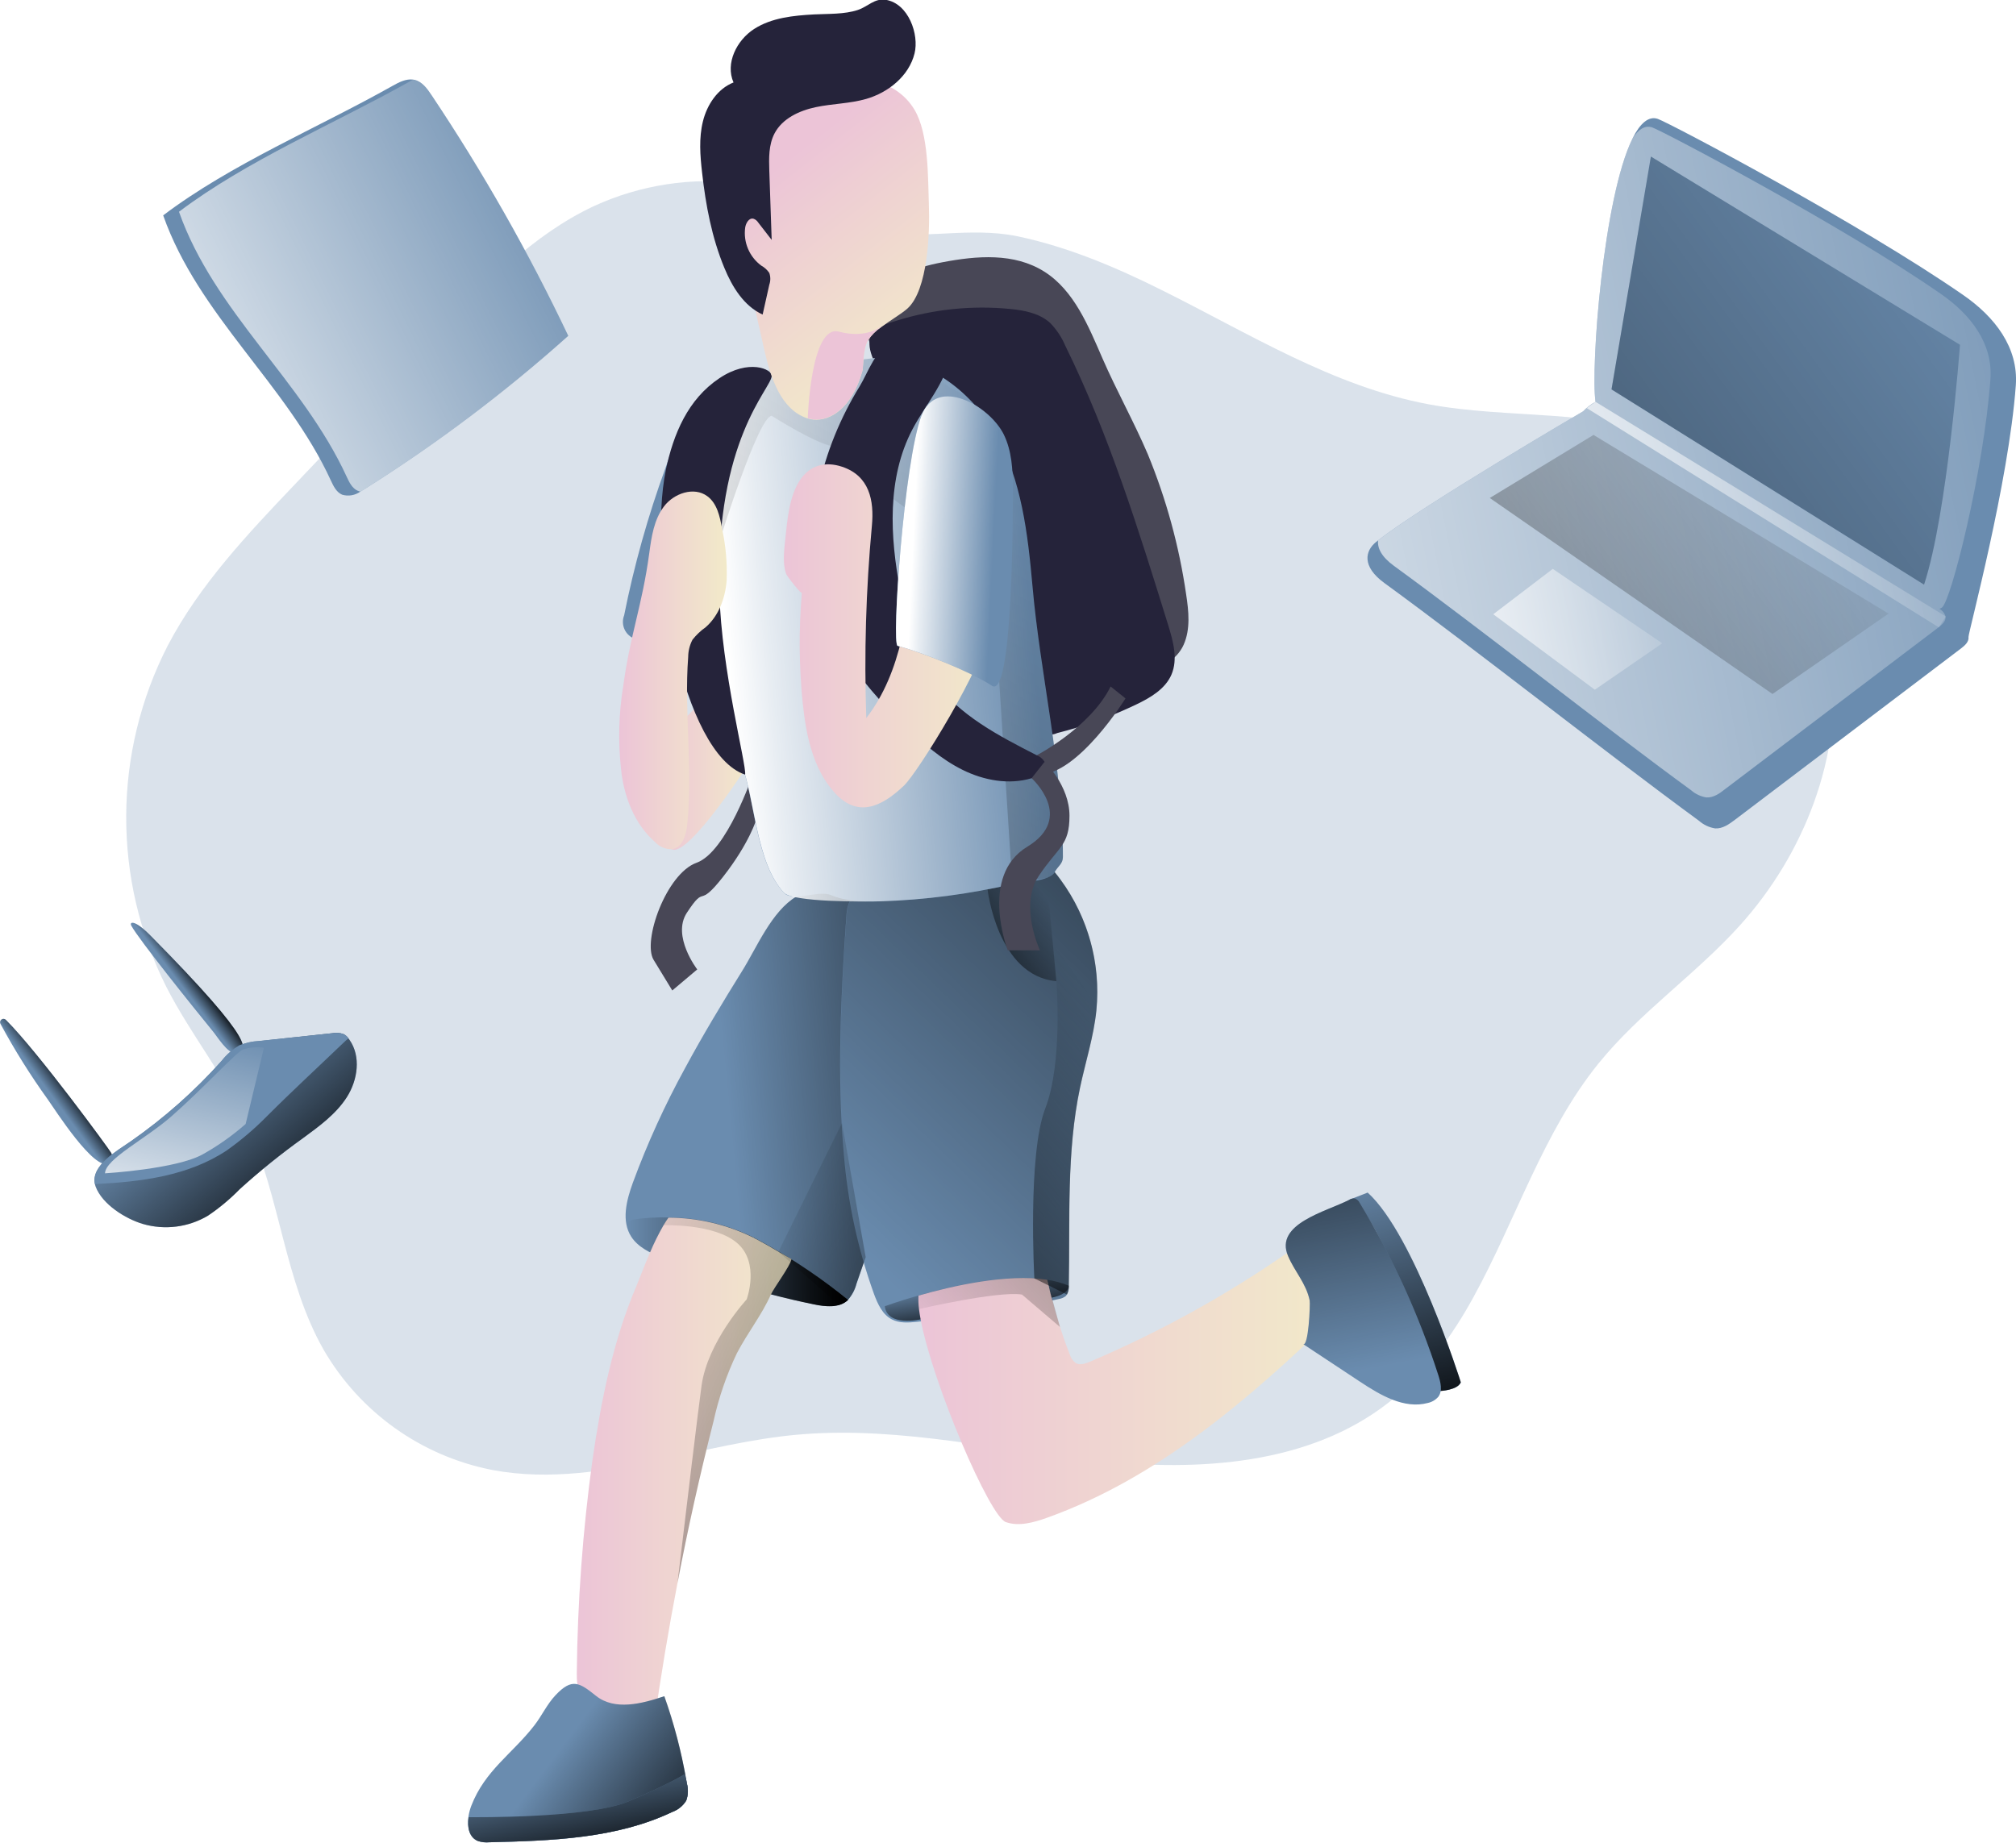
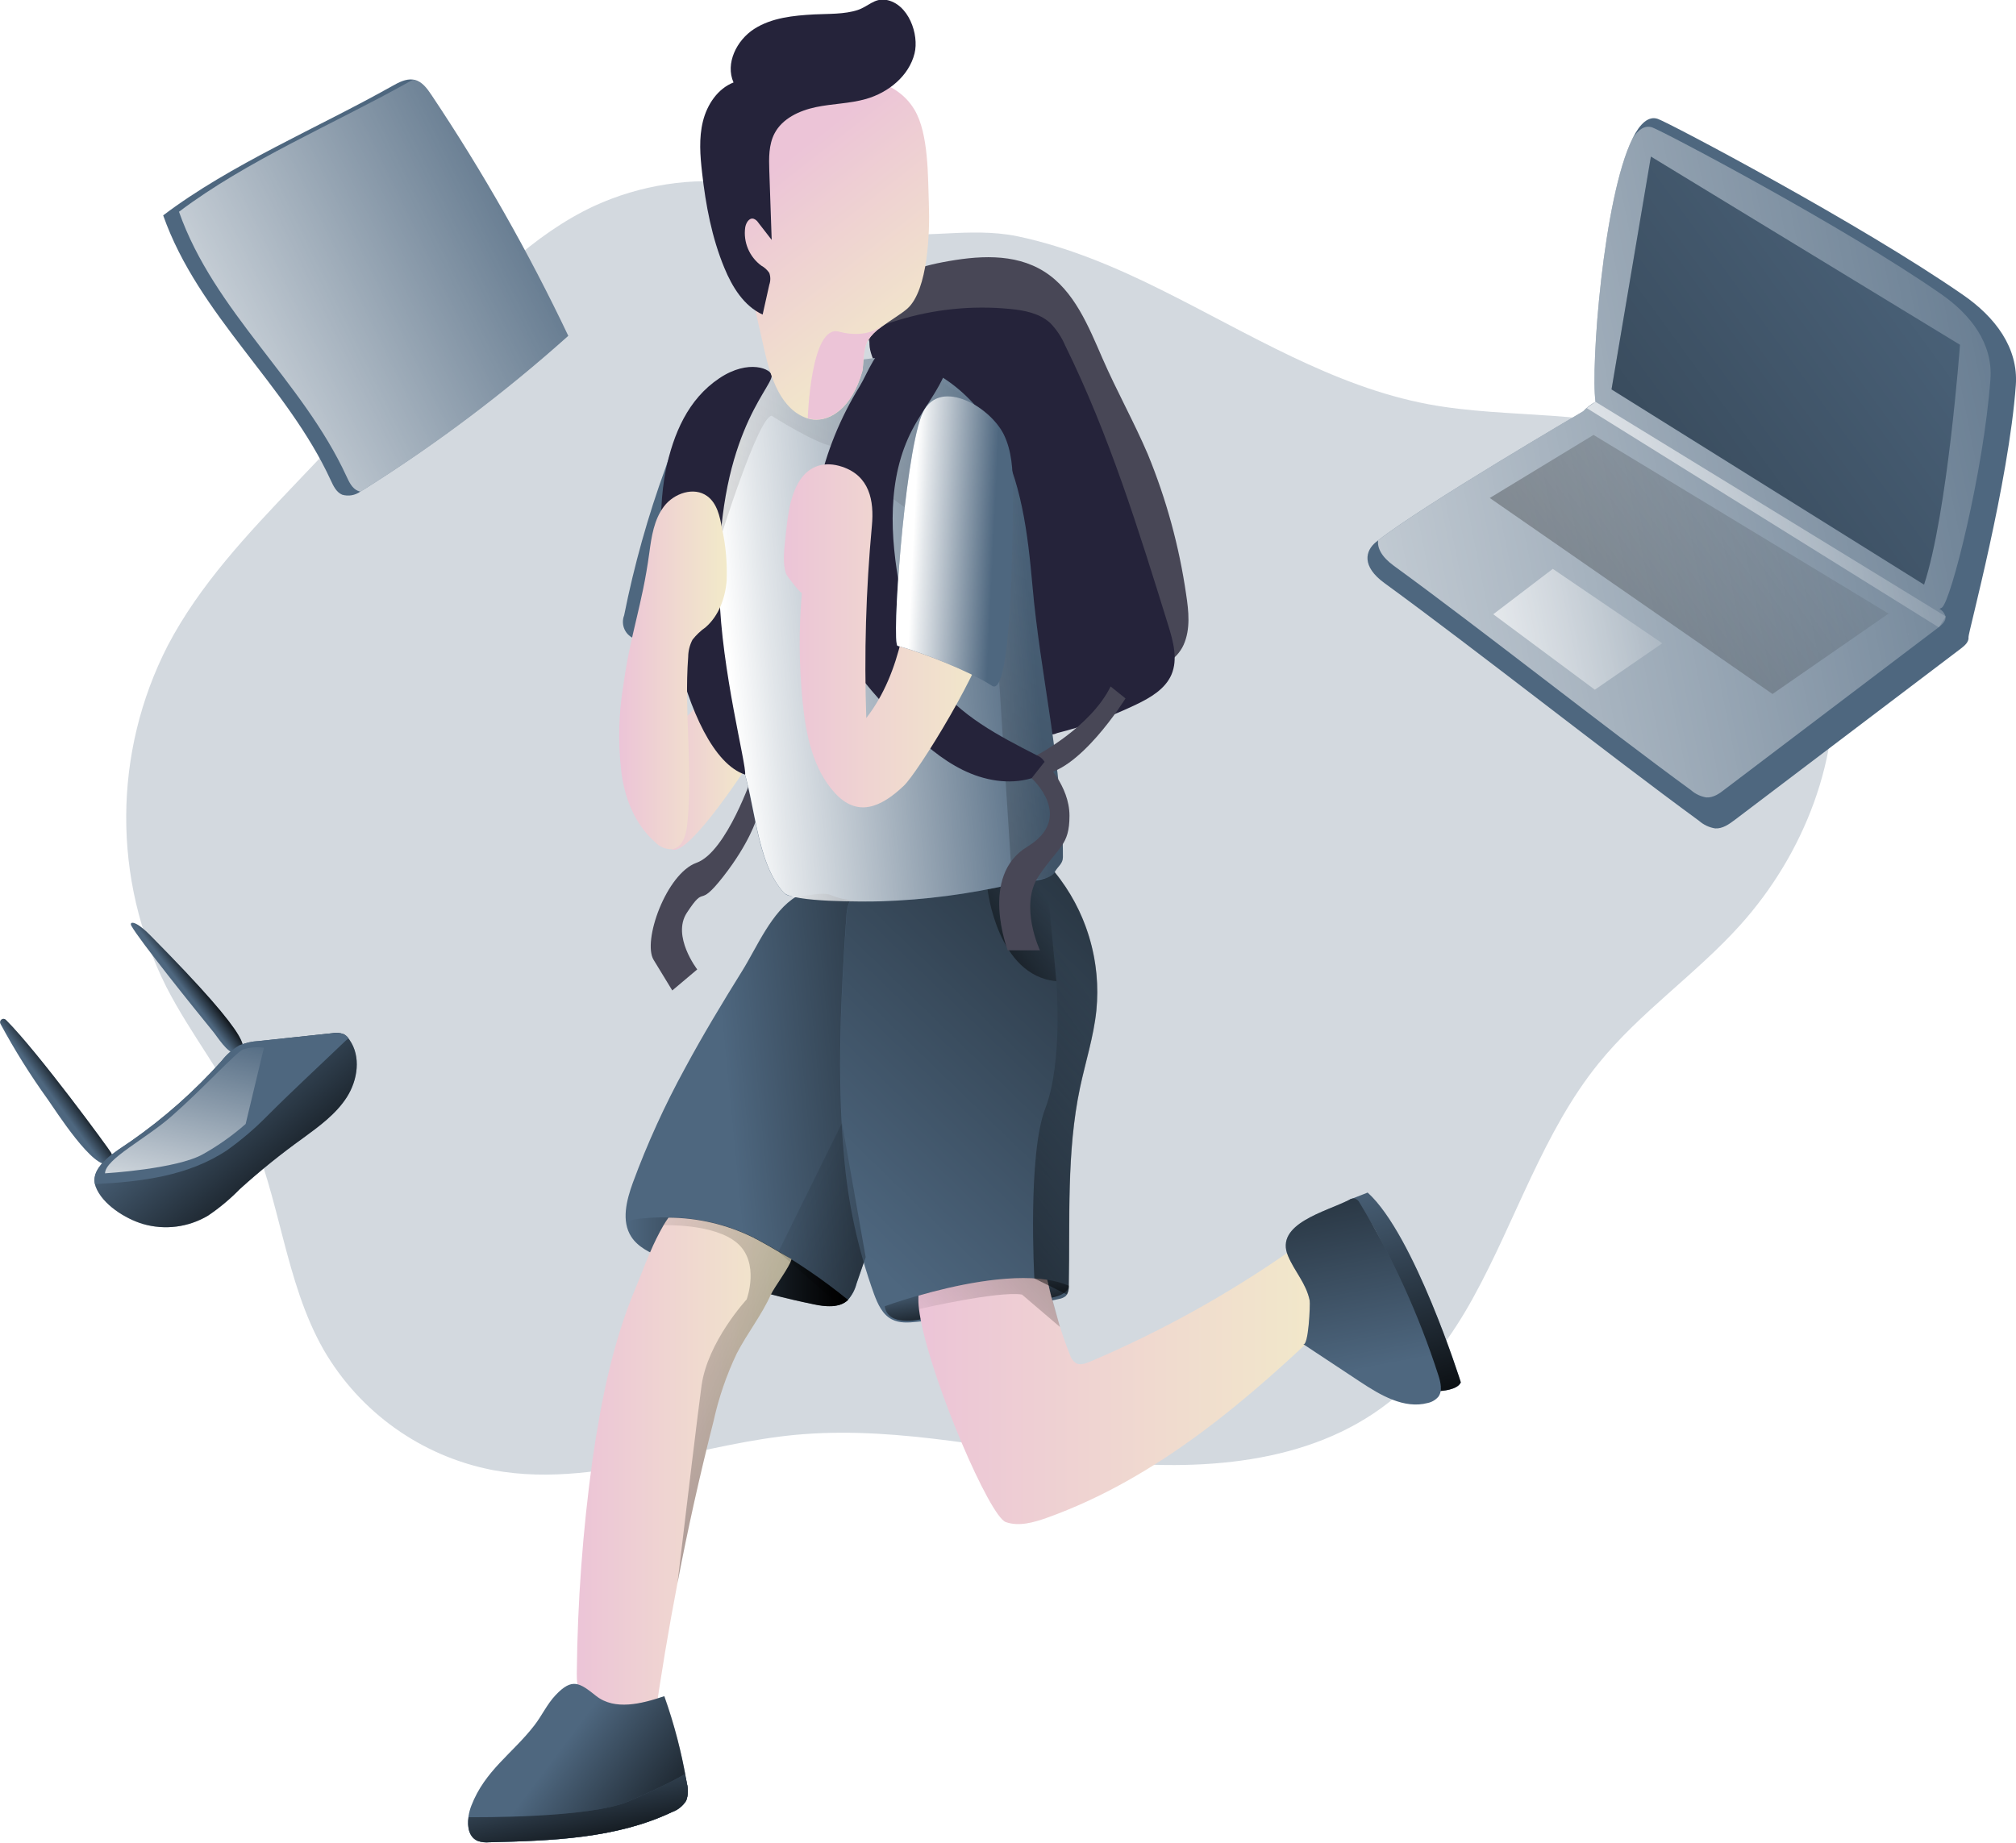
<svg xmlns="http://www.w3.org/2000/svg" xmlns:xlink="http://www.w3.org/1999/xlink" id="Layer_1" data-name="Layer 1" viewBox="0 0 432.18 395.04">
  <defs>
    <linearGradient id="linear-gradient" x1="333.94" y1="307.53" x2="351.54" y2="367.65" gradientUnits="userSpaceOnUse">
      <stop offset="0" stop-opacity="0" />
      <stop offset="0.97" />
    </linearGradient>
    <linearGradient id="linear-gradient-2" x1="181.56" y1="220.61" x2="201.62" y2="220.61" gradientUnits="userSpaceOnUse">
      <stop offset="0" stop-color="#ecc4d7" />
      <stop offset="0.42" stop-color="#efd4d1" />
      <stop offset="1" stop-color="#f2eac9" />
    </linearGradient>
    <linearGradient id="linear-gradient-3" x1="196.89" y1="295.06" x2="277.97" y2="287.18" xlink:href="#linear-gradient" />
    <linearGradient id="linear-gradient-4" x1="174.86" y1="328.17" x2="222.44" y2="328.17" xlink:href="#linear-gradient" />
    <linearGradient id="linear-gradient-5" x1="219.11" y1="320.71" x2="355.38" y2="179.93" xlink:href="#linear-gradient" />
    <linearGradient id="linear-gradient-6" x1="266.97" y1="252.95" x2="243.04" y2="270.03" xlink:href="#linear-gradient" />
    <linearGradient id="linear-gradient-7" x1="249.35" y1="331.28" x2="251.33" y2="343.57" xlink:href="#linear-gradient" />
    <linearGradient id="linear-gradient-8" x1="261.64" y1="189.81" x2="194.44" y2="195.82" gradientUnits="userSpaceOnUse">
      <stop offset="0" stop-color="#fff" stop-opacity="0" />
      <stop offset="0.84" stop-color="#fff" stop-opacity="0.84" />
      <stop offset="0.97" stop-color="#fff" />
    </linearGradient>
    <linearGradient id="linear-gradient-9" x1="262.68" y1="138.95" x2="25.22" y2="574.43" xlink:href="#linear-gradient" />
    <linearGradient id="linear-gradient-10" x1="208.67" y1="193.93" x2="253.31" y2="193.93" xlink:href="#linear-gradient-2" />
    <linearGradient id="linear-gradient-11" x1="173.38" y1="201.4" x2="196.49" y2="201.4" xlink:href="#linear-gradient-2" />
    <linearGradient id="linear-gradient-12" x1="237.46" y1="354.67" x2="327.38" y2="354.67" xlink:href="#linear-gradient-2" />
    <linearGradient id="linear-gradient-13" x1="164.38" y1="372.88" x2="210.3" y2="372.88" xlink:href="#linear-gradient-2" />
    <linearGradient id="linear-gradient-14" x1="334.82" y1="350.94" x2="319.62" y2="269.85" xlink:href="#linear-gradient" />
    <linearGradient id="linear-gradient-15" x1="159.49" y1="434.2" x2="193.56" y2="459.82" xlink:href="#linear-gradient" />
    <linearGradient id="linear-gradient-16" x1="167.55" y1="97.23" x2="56.36" y2="151.76" xlink:href="#linear-gradient-8" />
    <linearGradient id="linear-gradient-17" x1="51.54" y1="292.31" x2="55.76" y2="289.21" xlink:href="#linear-gradient" />
    <linearGradient id="linear-gradient-18" x1="80.05" y1="269.63" x2="83.62" y2="266.91" xlink:href="#linear-gradient" />
    <linearGradient id="linear-gradient-19" x1="80.63" y1="287.66" x2="110.47" y2="322.29" xlink:href="#linear-gradient" />
    <linearGradient id="linear-gradient-20" x1="207.58" y1="92.92" x2="239.11" y2="133.19" xlink:href="#linear-gradient-2" />
    <linearGradient id="linear-gradient-21" x1="253.61" y1="173.91" x2="235.87" y2="173.07" xlink:href="#linear-gradient-8" />
    <linearGradient id="linear-gradient-22" x1="227" y1="143.07" x2="317.85" y2="239.18" xlink:href="#linear-gradient-2" />
    <linearGradient id="linear-gradient-23" x1="281.56" y1="280.24" x2="198.29" y2="339.68" xlink:href="#linear-gradient" />
    <linearGradient id="linear-gradient-24" x1="205.46" y1="311.44" x2="295" y2="348.98" xlink:href="#linear-gradient" />
    <linearGradient id="linear-gradient-25" x1="157.91" y1="344.8" x2="318.25" y2="412.03" xlink:href="#linear-gradient" />
    <linearGradient id="linear-gradient-26" x1="238.7" y1="351.34" x2="348.51" y2="252.38" xlink:href="#linear-gradient" />
    <linearGradient id="linear-gradient-27" x1="511.35" y1="134.39" x2="239.36" y2="189.02" xlink:href="#linear-gradient-8" />
    <linearGradient id="linear-gradient-28" x1="432.29" y1="99.61" x2="299.17" y2="126.35" xlink:href="#linear-gradient-8" />
    <linearGradient id="linear-gradient-29" x1="469.02" y1="103.99" x2="185.77" y2="311.22" xlink:href="#linear-gradient" />
    <linearGradient id="linear-gradient-30" x1="399.27" y1="91.99" x2="165.81" y2="262.8" xlink:href="#linear-gradient" />
    <linearGradient id="linear-gradient-31" x1="365.75" y1="129.24" x2="297.3" y2="142.99" xlink:href="#linear-gradient-8" />
    <linearGradient id="linear-gradient-32" x1="84.38" y1="276.94" x2="73.49" y2="325.36" xlink:href="#linear-gradient-8" />
    <linearGradient id="linear-gradient-33" x1="161.85" y1="432.12" x2="167.67" y2="460.09" xlink:href="#linear-gradient" />
  </defs>
-   <path d="M413.64,256c-9.46,10.5-21.41,18.61-30.31,29.6-11.84,14.62-17.77,33.67-26.79,50.06a94.86,94.86,0,0,1-7.66,11.88,59.81,59.81,0,0,1-10.49,10.73c-17.1,13.43-40.71,14.85-62.33,12.58-21.06-2.2-42.07-7.35-63.14-5.74l-1.7.14c-9.43.89-18.81,3.17-28.16,5.15-12.3,2.6-24.55,4.69-36.79,2.41A53.69,53.69,0,0,1,110,347c-8.38-14.73-9.28-32.59-16.28-48-4.76-10.49-12.2-19.55-17.44-29.81A80.87,80.87,0,0,1,76.6,196c6.84-13.05,17.12-23.91,27.27-34.58l30.67-32.25c10-10.5,20.3-21.24,33.42-27.39a58.72,58.72,0,0,1,31.72-4.9c8.8,1,15.56,6.11,23.15,8.92a30.51,30.51,0,0,0,4.75,1.39c9.23,1.9,19.21-.7,29,.69.77.1,1.53.24,2.29.4,10.71,2.26,21,6.62,30.74,11.48,18.67,9.27,36.78,20.69,57.28,24.52,17.34,3.23,35.82.88,52.19,7.43,19.12,7.63,32.28,27.16,34.39,47.63S427.43,240.69,413.64,256Z" transform="translate(-40.63 -57.59)" fill="#6a8caf" opacity="0.25" style="isolation:isolate" />
-   <path d="M333.82,313.31l-4,1.57s2.43.21,6.23,7.59,13.75,30.44,13.35,33.38c0,0,3.68-.16,4.39-1.85C353.81,354,343.81,322.32,333.82,313.31Z" transform="translate(-40.63 -57.59)" fill="#6a8caf" />
+   <path d="M413.64,256c-9.46,10.5-21.41,18.61-30.31,29.6-11.84,14.62-17.77,33.67-26.79,50.06a94.86,94.86,0,0,1-7.66,11.88,59.81,59.81,0,0,1-10.49,10.73c-17.1,13.43-40.71,14.85-62.33,12.58-21.06-2.2-42.07-7.35-63.14-5.74l-1.7.14c-9.43.89-18.81,3.17-28.16,5.15-12.3,2.6-24.55,4.69-36.79,2.41A53.69,53.69,0,0,1,110,347c-8.38-14.73-9.28-32.59-16.28-48-4.76-10.49-12.2-19.55-17.44-29.81A80.87,80.87,0,0,1,76.6,196c6.84-13.05,17.12-23.91,27.27-34.58l30.67-32.25c10-10.5,20.3-21.24,33.42-27.39a58.72,58.72,0,0,1,31.72-4.9c8.8,1,15.56,6.11,23.15,8.92a30.51,30.51,0,0,0,4.75,1.39c9.23,1.9,19.21-.7,29,.69.77.1,1.53.24,2.29.4,10.71,2.26,21,6.62,30.74,11.48,18.67,9.27,36.78,20.69,57.28,24.52,17.34,3.23,35.82.88,52.19,7.43,19.12,7.63,32.28,27.16,34.39,47.63S427.43,240.69,413.64,256Z" transform="translate(-40.63 -57.59)" fill="#4e677f" opacity="0.25" style="isolation:isolate" />
+   <path d="M333.82,313.31l-4,1.57s2.43.21,6.23,7.59,13.75,30.44,13.35,33.38c0,0,3.68-.16,4.39-1.85C353.81,354,343.81,322.32,333.82,313.31Z" transform="translate(-40.63 -57.59)" fill="#4e677f" />
  <path d="M333.82,313.31l-4,1.57s2.43.21,6.23,7.59,13.75,30.44,13.35,33.38c0,0,3.68-.16,4.39-1.85C353.81,354,343.81,322.32,333.82,313.31Z" transform="translate(-40.63 -57.59)" fill="url(#linear-gradient)" />
  <path d="M201.62,220.61s-13.2,20.6-16.86,19.13-3.18-22.07-3.18-22.07l15.87-16.27Z" transform="translate(-40.63 -57.59)" fill="url(#linear-gradient-2)" />
  <path d="M202,223.69s-5.57,16.58-12.05,18.9-11.65,16.8-9.2,20.82l4,6.56,5.35-4.51s-5.5-7.14-2.23-12.14c4.25-6.49,2.1-.48,7.79-7.75s7.17-12.44,7.17-12.44Z" transform="translate(-40.63 -57.59)" fill="#484756" />
-   <path d="M176.3,311.19c-1.37,3.77-2.52,8.22-.34,11.59,1.44,2.23,4,3.42,6.45,4.44a177.75,177.75,0,0,0,32.59,10c2.55.53,5.57.88,7.44-.93a8.34,8.34,0,0,0,1.82-3.44l8.09-23.75c5.47-16,11-32.19,19.36-46.93,1.46-2.58,3.07-5.46,2.37-8.35-.63-2.64-3.13-4.52-5.76-5.21-7.4-2-16.38.72-24.08.2-4.26-.29-9-1.31-12.86,1-5.32,3.16-8.52,11-11.66,16-4.26,6.84-8.42,13.74-12.24,20.83A182.7,182.7,0,0,0,176.3,311.19Z" transform="translate(-40.63 -57.59)" fill="#6a8caf" />
+   <path d="M176.3,311.19c-1.37,3.77-2.52,8.22-.34,11.59,1.44,2.23,4,3.42,6.45,4.44a177.75,177.75,0,0,0,32.59,10c2.55.53,5.57.88,7.44-.93a8.34,8.34,0,0,0,1.82-3.44l8.09-23.75c5.47-16,11-32.19,19.36-46.93,1.46-2.58,3.07-5.46,2.37-8.35-.63-2.64-3.13-4.52-5.76-5.21-7.4-2-16.38.72-24.08.2-4.26-.29-9-1.31-12.86,1-5.32,3.16-8.52,11-11.66,16-4.26,6.84-8.42,13.74-12.24,20.83A182.7,182.7,0,0,0,176.3,311.19Z" transform="translate(-40.63 -57.59)" fill="#4e677f" />
  <path d="M251.71,262.21c-8.37,14.74-13.89,30.89-19.36,46.93q-3.06,9-6.14,18l-2,5.73a8.34,8.34,0,0,1-1.82,3.44,4.55,4.55,0,0,1-1.89,1.08,11.74,11.74,0,0,1-5.55-.15,177.75,177.75,0,0,1-32.59-10c-2.45-1-5-2.21-6.45-4.44a7.24,7.24,0,0,1-1.1-3c-.43-2.79.45-5.88,1.44-8.62a182.7,182.7,0,0,1,11.18-24.5c3.82-7.09,8-14,12.24-20.83,3.14-5.05,6.34-12.85,11.66-16,3.89-2.31,8.6-1.29,12.86-1,7.7.52,16.68-2.16,24.08-.2,2.63.69,5.13,2.57,5.76,5.21C254.78,256.75,253.17,259.63,251.71,262.21Z" transform="translate(-40.63 -57.59)" fill="url(#linear-gradient-3)" />
  <path d="M222.44,336.33c-1.87,1.81-4.89,1.46-7.44.93-3.05-.62-6.09-1.33-9.1-2.12a178.17,178.17,0,0,1-23.49-7.92c-.81-.34-1.64-.69-2.42-1.11a10,10,0,0,1-4-3.33,7.24,7.24,0,0,1-1.1-3l1.38-.68a44,44,0,0,1,7.69-.46,41.36,41.36,0,0,1,18.15,4.26c1.07.56,2.11,1.13,3.12,1.7A123.67,123.67,0,0,1,222.44,336.33Z" transform="translate(-40.63 -57.59)" fill="url(#linear-gradient-4)" />
-   <path d="M228,335.07c.79,2.12,1.8,4.39,3.82,5.43,1.62.85,3.56.71,5.39.52a252.35,252.35,0,0,0,30.41-4.9,3.12,3.12,0,0,0,1.48-.63,3.07,3.07,0,0,0,.63-2.21c.29-14.21-.52-28.58,2.42-42.49,1.17-5.51,2.92-10.91,3.5-16.51a40.65,40.65,0,0,0-8.95-29.7,3.42,3.42,0,0,0-1.57-1.25,3.8,3.8,0,0,0-2.51.55c-8.07,3.75-17.13,3.73-25.84,3.64-6.24-.07-14.13-1.72-14.69,6.27-1.19,16.89-2.07,34.58-.54,51.49A115.58,115.58,0,0,0,228,335.07Z" transform="translate(-40.63 -57.59)" fill="#6a8caf" />
+   <path d="M228,335.07c.79,2.12,1.8,4.39,3.82,5.43,1.62.85,3.56.71,5.39.52a252.35,252.35,0,0,0,30.41-4.9,3.12,3.12,0,0,0,1.48-.63,3.07,3.07,0,0,0,.63-2.21c.29-14.21-.52-28.58,2.42-42.49,1.17-5.51,2.92-10.91,3.5-16.51a40.65,40.65,0,0,0-8.95-29.7,3.42,3.42,0,0,0-1.57-1.25,3.8,3.8,0,0,0-2.51.55c-8.07,3.75-17.13,3.73-25.84,3.64-6.24-.07-14.13-1.72-14.69,6.27-1.19,16.89-2.07,34.58-.54,51.49A115.58,115.58,0,0,0,228,335.07Z" transform="translate(-40.63 -57.59)" fill="#4e677f" />
  <path d="M275.68,274.28c-.58,5.6-2.33,11-3.5,16.51-2.94,13.91-2.13,28.28-2.42,42.49a3.65,3.65,0,0,1-.39,1.9,1.18,1.18,0,0,1-.24.31,3.12,3.12,0,0,1-1.48.63,252.35,252.35,0,0,1-30.41,4.9c-1.83.19-3.77.33-5.39-.52-2-1-3-3.31-3.82-5.43a115.58,115.58,0,0,1-6.45-29.79c-1.53-16.91-.65-34.6.54-51.49.56-8,8.45-6.34,14.69-6.27,8.71.09,17.77.11,25.84-3.64a3.8,3.8,0,0,1,2.51-.55,3.42,3.42,0,0,1,1.57,1.25c.43.52.84,1,1.23,1.58A40.69,40.69,0,0,1,275.68,274.28Z" transform="translate(-40.63 -57.59)" fill="url(#linear-gradient-5)" />
  <path d="M252.34,248.29s2.08,18.56,14.75,19.69L265,245.84Z" transform="translate(-40.63 -57.59)" fill="url(#linear-gradient-6)" />
  <path d="M269.76,333.28c0,.08,0,1.88-3.73,2.57-.39.07-.82.13-1.29.17-5.07.47-26.79,4.48-26.79,4.48s-7.09,1.66-7.65-2.82c0,0,2.88-1.06,7.19-2.29,7.38-2.11,19-4.73,27.57-3.4A20.1,20.1,0,0,1,269.76,333.28Z" transform="translate(-40.63 -57.59)" fill="url(#linear-gradient-7)" />
  <path d="M244.46,141.92c-.11.35-.72.15-.75-.22s.29-.66.57-.89a21.44,21.44,0,0,1,15-4.53,5.36,5.36,0,0,1,2.89.9,6.07,6.07,0,0,1,1.6,2.4,256.72,256.72,0,0,1,16.89,52c.71,3.36,1.73,7.23,4.87,8.6,3.35,1.47,7.37-1,8.85-4.35s1.08-7.18.53-10.79a126.89,126.89,0,0,0-8.23-30.08C283.7,148,280,141.38,277,134.5s-6.07-14.62-12.52-18.68-14.44-3.4-21.79-2c-6.36,1.21-13.52,3.71-15.72,9.79-1.78,4.92.59,10.61,4.53,14s9.15,5,14.27,6.05a11.72,11.72,0,0,0,4.85.26" transform="translate(-40.63 -57.59)" fill="#484756" />
  <path d="M257.09,123.83c3.1.29,6.36.91,8.66,3a15.83,15.83,0,0,1,3.25,4.89c9.41,19.11,15.75,39.56,22.06,59.91,1.07,3.47,2.13,7.31.69,10.64-1.34,3.07-4.48,4.91-7.5,6.36a89.37,89.37,0,0,1-17,6.15,3.15,3.15,0,0,1-4.18-1.44c-4.85-6.68-8.06-14.38-11.21-22l-20.49-49.45c-1.13-2.73-4.29-7.46-4.35-10.44-.07-3.59,2.75-4.14,5.92-5.13A61.46,61.46,0,0,1,257.09,123.83Z" transform="translate(-40.63 -57.59)" fill="#25233a" />
-   <path d="M183.29,157.94a215.08,215.08,0,0,0-8.86,31.6,3.85,3.85,0,0,0,2.35,5.05l9.43,5.93c2,1.26,4.78,2.48,6.54.89,1.15-1,1.22-2.79,1.19-4.34q-.24-17.67-1.4-35.31c-.19-2.84,1.31-13.16-2.29-14.13S184.25,155.32,183.29,157.94Z" transform="translate(-40.63 -57.59)" fill="#6a8caf" />
-   <path d="M213.23,137.28c-6.51.56-13.41,1.48-18.45,5.63a22.79,22.79,0,0,0-4.11,4.55,35.21,35.21,0,0,0-6.36,21.74c.28,5.93,2.06,11.68,3.83,17.35,3.62,11.59,7.24,23.19,11.41,34.6,3,8.35,3.09,21.32,9.12,27.86,1.9,2.05,7.5-.6,10.08.5,3.33,1.42,7.06,1.46,10.68,1.35a144.88,144.88,0,0,0,28.2-3.69c2.28-.54,8-.54,9.1-2.59.7-1.27,1.76-1.76,1.76-3.21.06-18.8-4.9-39.4-6.52-58.14-1-11.19-2.33-22.71-7.84-32.5S238,133.22,226.79,134.52C222.81,135,217.21,136.93,213.23,137.28Z" transform="translate(-40.63 -57.59)" fill="#6a8caf" />
+   <path d="M183.29,157.94a215.08,215.08,0,0,0-8.86,31.6,3.85,3.85,0,0,0,2.35,5.05l9.43,5.93c2,1.26,4.78,2.48,6.54.89,1.15-1,1.22-2.79,1.19-4.34q-.24-17.67-1.4-35.31c-.19-2.84,1.31-13.16-2.29-14.13S184.25,155.32,183.29,157.94Z" transform="translate(-40.63 -57.59)" fill="#4e677f" />
+   <path d="M213.23,137.28c-6.51.56-13.41,1.48-18.45,5.63a22.79,22.79,0,0,0-4.11,4.55,35.21,35.21,0,0,0-6.36,21.74c.28,5.93,2.06,11.68,3.83,17.35,3.62,11.59,7.24,23.19,11.41,34.6,3,8.35,3.09,21.32,9.12,27.86,1.9,2.05,7.5-.6,10.08.5,3.33,1.42,7.06,1.46,10.68,1.35a144.88,144.88,0,0,0,28.2-3.69c2.28-.54,8-.54,9.1-2.59.7-1.27,1.76-1.76,1.76-3.21.06-18.8-4.9-39.4-6.52-58.14-1-11.19-2.33-22.71-7.84-32.5S238,133.22,226.79,134.52C222.81,135,217.21,136.93,213.23,137.28Z" transform="translate(-40.63 -57.59)" fill="#4e677f" />
  <path d="M268.49,241.37c0,1.45-1.06,1.94-1.76,3.21a3.25,3.25,0,0,1-1.75,1.26,33.66,33.66,0,0,1-6.35,1.15h0c-.36.05-.69.11-1,.17a144.88,144.88,0,0,1-28.2,3.69c-3.62.11-18.86.2-20.76-1.85-6-6.54-6.07-19.51-9.12-27.86-4.17-11.41-7.79-23-11.41-34.6-1.77-5.67-3.55-11.42-3.83-17.35a35.21,35.21,0,0,1,6.36-21.74,22.79,22.79,0,0,1,4.11-4.55,21.62,21.62,0,0,1,8-4,56.27,56.27,0,0,1,10.42-1.65c4-.35,9.58-2.3,13.56-2.76a21.31,21.31,0,0,1,4.37-.06h0a24.76,24.76,0,0,1,8.7,2.5,31,31,0,0,1,7.67,5.36,35.4,35.4,0,0,1,6.59,8.41c5.51,9.79,6.88,21.31,7.84,32.5C263.59,202,268.55,222.57,268.49,241.37Z" transform="translate(-40.63 -57.59)" fill="url(#linear-gradient-8)" />
  <path d="M268.49,241.37c0,1.45-1.06,1.94-1.76,3.21a3.25,3.25,0,0,1-1.75,1.26L258.63,247h0l-1,.17L253.31,180,229.92,163s-6.76-9.65-10.14-9.65-13.73-6.61-13.73-6.61c-2.9.28-11,26.32-11,26.32l2.76-28.81,5-5.35,5.86-4.55,18.12.14,4.37-.06h0l5.75-.08,3,2.58,4.41,3.85,3.26,1.51a35.4,35.4,0,0,1,6.59,8.41c5.51,9.79,6.88,21.31,7.84,32.5C263.59,202,268.55,222.57,268.49,241.37Z" transform="translate(-40.63 -57.59)" fill="url(#linear-gradient-9)" />
  <path d="M262.88,219.54s11.53-6,15.84-14.75l3.19,2.56s-10.12,16.34-18.57,16.34S262.88,219.54,262.88,219.54Z" transform="translate(-40.63 -57.59)" fill="#484756" />
  <path d="M224.92,140.43c-8.16,13.25-12.4,29.83-8.65,44.93,2.76,11.07,10.43,20.24,18.65,28.15,3.66,3.52,7.54,6.92,12.09,9.17s9.91,3.24,14.77,1.78c1.63-.49,3.48-2,2.78-3.52a3.38,3.38,0,0,0-1.68-1.4c-8.15-4.17-16.65-8.57-22-16-4.06-5.64-6-12.53-7.26-19.35-2.22-11.55-2.86-24.09,2.6-34.51,2.73-5.22,6.94-9.81,8.13-15.58.07-.36-11.09-3.32-12.39-3C228.45,132.11,226.69,137.54,224.92,140.43Z" transform="translate(-40.63 -57.59)" fill="#25233a" />
  <path d="M183.37,158.35c-4,19.62,3.61,60.92,17,65.34.31-2.13-5.07-22.2-5.53-39.05-.89-32.91,11.08-43.58,11.23-46.46.07-1.43-4.91-3.71-11.22.51C188.1,143.2,185,150.62,183.37,158.35Z" transform="translate(-40.63 -57.59)" fill="#25233a" />
  <path d="M227.54,170.36a323.79,323.79,0,0,0-1.2,41.2c7.66-9.92,9.06-23.16,10.17-35.64a28.47,28.47,0,0,1,7.89,2.92,9.65,9.65,0,0,1,4.78,6.63c.21,1.55,4.41,4.26,4.11,5.78-1.89,9.49-15.88,31.91-18.86,34.78-5.07,4.85-10.07,6.78-14.81,1.61s-6.22-12.5-6.92-19.47a126.15,126.15,0,0,1-.17-23.48c0,.49-3.21-3.5-3.41-4.13-.75-2.33-.38-5-.14-7.4.42-4,.82-9.1,3.12-12.58,2.13-3.23,5.4-4.13,9.08-2.9C227,159.63,228.06,164.88,227.54,170.36Z" transform="translate(-40.63 -57.59)" fill="url(#linear-gradient-10)" />
  <path d="M174.22,204.82c1.54-11.38,4.06-17.27,5.6-28.64.47-3.49,1-7.16,3.15-10s6.44-4.29,9.28-2.2c2.1,1.53,2.71,4.36,3.16,6.92a43.94,43.94,0,0,1,1,11.18c-.3,3.74-1.68,7.54-4.5,10a13.52,13.52,0,0,0-2.82,2.67,8.08,8.08,0,0,0-.93,3.7c-.9,12,1.06,24.07-.21,36-.23,2.19-1,4.85-3.19,5.23a4.71,4.71,0,0,1-3.65-1.48c-4.5-3.92-6.78-9.9-7.36-15.84a66.08,66.08,0,0,1,.47-17.6" transform="translate(-40.63 -57.59)" fill="url(#linear-gradient-11)" />
  <path d="M327.38,338.61a2.82,2.82,0,0,1-1,1.63c-18.07,17.46-37.67,34.34-61.33,42.81-2.83,1-6,1.91-8.81.91-3.43-1.2-15.64-29.53-18.25-43.46-.15-.79-.27-1.53-.35-2.21h0a15.61,15.61,0,0,1-.11-2.89c7.38-2.11,19-4.73,27.57-3.4l.25.89c0,.11.05.21.07.32.2.89.42,1.77.65,2.65.54,2.11,1.15,4.2,1.81,6.27h0q.94,3,2.09,5.88a3.41,3.41,0,0,0,1.26,1.84c.92.54,2.08.14,3.06-.28a236.77,236.77,0,0,0,43-23.82,3,3,0,0,1,2.11-.78c.87.14,1.42,1,1.85,1.79q2.83,5.17,5.68,10.34A2.93,2.93,0,0,1,327.38,338.61Z" transform="translate(-40.63 -57.59)" fill="url(#linear-gradient-12)" />
  <path d="M210.3,327.58c-.31,1.54-3.77,6.14-4.4,7.56-1.94,4.38-5.07,8.32-7.3,12.62a67.19,67.19,0,0,0-5,14.55q-4.4,17.26-7.74,34.75-2.87,14.94-5,30a55.34,55.34,0,0,1-13.06-4.39,6.74,6.74,0,0,1-2.52-1.77c-.95-1.23-1-2.92-1-4.48a361.47,361.47,0,0,1,3.36-45.78C169.48,358,172,345.28,177,333.49c.66-1.55,1.71-4.41,3-7.38a53.81,53.81,0,0,1,2.87-5.79v0c.35-.59.7-1.13,1.06-1.63a41.36,41.36,0,0,1,18.15,4.26c1.07.56,2.11,1.13,3.12,1.7C206,325.15,210.3,327.58,210.3,327.58Z" transform="translate(-40.63 -57.59)" fill="url(#linear-gradient-13)" />
-   <path d="M329.84,314.88a1.78,1.78,0,0,1,1.27-.3,1.85,1.85,0,0,1,1,.93,175.26,175.26,0,0,1,16.88,37c.48,1.51.91,3.29,0,4.56a4.11,4.11,0,0,1-2.27,1.35c-5.08,1.36-10.19-1.68-14.57-4.58l-12.18-8.06c1.17.77,1.57-8.59,1.42-9.33-.75-3.69-3.23-6.2-4.63-9.54C313.79,320,324.88,317.42,329.84,314.88Z" transform="translate(-40.63 -57.59)" fill="#6a8caf" />
-   <path d="M168.42,421.24c4,3.18,9.79,1.69,14.61.06a111.09,111.09,0,0,1,4.86,18.75,6,6,0,0,1-.16,3.64,5.88,5.88,0,0,1-3,2.43c-12.06,5.73-25.87,6.17-39.22,6.5a6,6,0,0,1-2.42-.27c-2.65-1.07-2.45-4.91-1.42-7.57,2.93-7.58,8.8-11.14,13.51-17.22,1.64-2.12,2.7-4.53,4.57-6.51C163.28,417.33,164.84,418.38,168.42,421.24Z" transform="translate(-40.63 -57.59)" fill="#6a8caf" />
+   <path d="M329.84,314.88a1.78,1.78,0,0,1,1.27-.3,1.85,1.85,0,0,1,1,.93,175.26,175.26,0,0,1,16.88,37c.48,1.51.91,3.29,0,4.56a4.11,4.11,0,0,1-2.27,1.35c-5.08,1.36-10.19-1.68-14.57-4.58l-12.18-8.06c1.17.77,1.57-8.59,1.42-9.33-.75-3.69-3.23-6.2-4.63-9.54C313.79,320,324.88,317.42,329.84,314.88Z" transform="translate(-40.63 -57.59)" fill="#4e677f" />
+   <path d="M168.42,421.24c4,3.18,9.79,1.69,14.61.06a111.09,111.09,0,0,1,4.86,18.75,6,6,0,0,1-.16,3.64,5.88,5.88,0,0,1-3,2.43c-12.06,5.73-25.87,6.17-39.22,6.5a6,6,0,0,1-2.42-.27c-2.65-1.07-2.45-4.91-1.42-7.57,2.93-7.58,8.8-11.14,13.51-17.22,1.64-2.12,2.7-4.53,4.57-6.51C163.28,417.33,164.84,418.38,168.42,421.24Z" transform="translate(-40.63 -57.59)" fill="#4e677f" />
  <path d="M329.84,314.88a1.78,1.78,0,0,1,1.27-.3,1.85,1.85,0,0,1,1,.93,175.26,175.26,0,0,1,16.88,37c.48,1.51.91,3.29,0,4.56a4.11,4.11,0,0,1-2.27,1.35c-5.08,1.36-10.19-1.68-14.57-4.58l-12.18-8.06c1.17.77,1.57-8.59,1.42-9.33-.75-3.69-3.23-6.2-4.63-9.54C313.79,320,324.88,317.42,329.84,314.88Z" transform="translate(-40.63 -57.59)" fill="url(#linear-gradient-14)" />
  <path d="M187.73,443.69a5.88,5.88,0,0,1-3,2.43c-12.06,5.73-25.87,6.17-39.22,6.5a6,6,0,0,1-2.42-.27c-1.9-.77-2.33-3-2-5.11a10.45,10.45,0,0,1,.63-2.46c2.93-7.58,8.8-11.14,13.51-17.22,1.64-2.12,2.7-4.53,4.57-6.51,3.52-3.72,5.08-2.67,8.66.19,4,3.18,9.79,1.69,14.61.06A110.36,110.36,0,0,1,187.7,439c.07.35.13.7.19,1.05A6,6,0,0,1,187.73,443.69Z" transform="translate(-40.63 -57.59)" fill="url(#linear-gradient-15)" />
-   <path d="M162.45,129.6a322.65,322.65,0,0,1-43.78,32.93l-.8.48a4.5,4.5,0,0,1-3.88.66c-1.24-.52-1.88-1.85-2.44-3.07-9.46-20.58-28.34-35.28-35.94-56.83C90.16,92.76,108.8,85,124.78,76c1.35-.76,2.86-1.54,4.36-1.35a2.79,2.79,0,0,1,.4.07c1.6.4,2.66,1.86,3.57,3.22A407.17,407.17,0,0,1,162.45,129.6Z" transform="translate(-40.63 -57.59)" fill="#6a8caf" />
+   <path d="M162.45,129.6a322.65,322.65,0,0,1-43.78,32.93l-.8.48a4.5,4.5,0,0,1-3.88.66c-1.24-.52-1.88-1.85-2.44-3.07-9.46-20.58-28.34-35.28-35.94-56.83C90.16,92.76,108.8,85,124.78,76c1.35-.76,2.86-1.54,4.36-1.35a2.79,2.79,0,0,1,.4.07c1.6.4,2.66,1.86,3.57,3.22A407.17,407.17,0,0,1,162.45,129.6Z" transform="translate(-40.63 -57.59)" fill="#4e677f" />
  <path d="M162.45,129.6a322.65,322.65,0,0,1-43.78,32.93l-.8.48a2.91,2.91,0,0,1-.5-.16c-1.24-.52-1.88-1.86-2.44-3.08C105.47,139.2,86.59,124.5,79,103c14.55-11,33.19-18.83,49.17-27.77.32-.18.65-.36,1-.52a2.79,2.79,0,0,1,.4.07c1.6.4,2.66,1.86,3.57,3.22A407.17,407.17,0,0,1,162.45,129.6Z" transform="translate(-40.63 -57.59)" fill="url(#linear-gradient-16)" />
-   <path d="M40.73,277.13a.73.73,0,0,1,1.15-.87c7,7,22.24,27.87,22.57,28.52a1.76,1.76,0,0,1-.44,2.27c-3.11,1.85-11.63-11.61-13.12-13.69A148.92,148.92,0,0,1,40.73,277.13Z" transform="translate(-40.63 -57.59)" fill="#6a8caf" />
-   <path d="M68.78,256.08c-.45-.83.63-1.4,4.08,2.09C96.18,281.78,93.71,283,91.1,283.37c-1.63.25-4-3.67-4.82-4.62C82.4,274,70.38,259.05,68.78,256.08Z" transform="translate(-40.63 -57.59)" fill="#6a8caf" />
+   <path d="M40.73,277.13a.73.73,0,0,1,1.15-.87c7,7,22.24,27.87,22.57,28.52a1.76,1.76,0,0,1-.44,2.27c-3.11,1.85-11.63-11.61-13.12-13.69A148.92,148.92,0,0,1,40.73,277.13Z" transform="translate(-40.63 -57.59)" fill="#4e677f" />
+   <path d="M68.78,256.08c-.45-.83.63-1.4,4.08,2.09C96.18,281.78,93.71,283,91.1,283.37c-1.63.25-4-3.67-4.82-4.62C82.4,274,70.38,259.05,68.78,256.08Z" transform="translate(-40.63 -57.59)" fill="#4e677f" />
  <path d="M40.73,277.13a.73.73,0,0,1,1.15-.87c7,7,22.24,27.87,22.57,28.52a1.76,1.76,0,0,1-.44,2.27c-3.11,1.85-11.63-11.61-13.12-13.69A148.92,148.92,0,0,1,40.73,277.13Z" transform="translate(-40.63 -57.59)" fill="url(#linear-gradient-17)" />
  <path d="M68.78,256.08c-.45-.83.63-1.4,4.08,2.09C96.18,281.78,93.71,283,91.1,283.37c-1.63.25-4-3.67-4.82-4.62C82.4,274,70.38,259.05,68.78,256.08Z" transform="translate(-40.63 -57.59)" fill="url(#linear-gradient-18)" />
-   <path d="M115,292.82c-2.33,3.66-5.95,6.27-9.45,8.84A151.3,151.3,0,0,0,92,312.6a43.37,43.37,0,0,1-6.77,5.65,17.66,17.66,0,0,1-14,1.78c-3.68-1.1-8.66-4.16-10.1-8a4.69,4.69,0,0,1-.17-.58c-.86-4,4.83-7.13,7.74-9.17a112.16,112.16,0,0,0,19.44-17.23A12.92,12.92,0,0,1,92,281.73a12.24,12.24,0,0,1,4.07-.91l15.78-1.68a4.45,4.45,0,0,1,2.46.2,3,3,0,0,1,1,.88,4,4,0,0,1,.24.33C118.06,284.12,117.32,289.16,115,292.82Z" transform="translate(-40.63 -57.59)" fill="#6a8caf" />
+   <path d="M115,292.82c-2.33,3.66-5.95,6.27-9.45,8.84A151.3,151.3,0,0,0,92,312.6a43.37,43.37,0,0,1-6.77,5.65,17.66,17.66,0,0,1-14,1.78c-3.68-1.1-8.66-4.16-10.1-8a4.69,4.69,0,0,1-.17-.58c-.86-4,4.83-7.13,7.74-9.17a112.16,112.16,0,0,0,19.44-17.23A12.92,12.92,0,0,1,92,281.73a12.24,12.24,0,0,1,4.07-.91l15.78-1.68a4.45,4.45,0,0,1,2.46.2,3,3,0,0,1,1,.88,4,4,0,0,1,.24.33C118.06,284.12,117.32,289.16,115,292.82Z" transform="translate(-40.63 -57.59)" fill="#4e677f" />
  <path d="M115,292.82c-2.33,3.66-5.95,6.27-9.45,8.84A151.3,151.3,0,0,0,92,312.6a43.37,43.37,0,0,1-6.77,5.65,17.66,17.66,0,0,1-14,1.78c-3.68-1.1-8.66-4.16-10.1-8a4.69,4.69,0,0,1-.17-.58c-.86-4,4.83-7.13,7.74-9.17a112.16,112.16,0,0,0,19.44-17.23A12.92,12.92,0,0,1,92,281.73a12.24,12.24,0,0,1,4.07-.91l15.78-1.68a4.45,4.45,0,0,1,2.46.2,3,3,0,0,1,1,.88,4,4,0,0,1,.24.33C118.06,284.12,117.32,289.16,115,292.82Z" transform="translate(-40.63 -57.59)" fill="url(#linear-gradient-19)" />
-   <path d="M115.35,280.22c-.41.34-.76.63-1,.88-5.5,5.27-11.11,10.44-16.49,15.83a64.62,64.62,0,0,1-8.56,7.3C81.08,309.72,71,311,61,311.48c-.86-4,4.83-7.13,7.74-9.17a112.16,112.16,0,0,0,19.44-17.23A12.92,12.92,0,0,1,92,281.73a12.24,12.24,0,0,1,4.07-.91l15.78-1.68a4.45,4.45,0,0,1,2.46.2A3,3,0,0,1,115.35,280.22Z" transform="translate(-40.63 -57.59)" fill="#6a8caf" />
+   <path d="M115.35,280.22c-.41.34-.76.63-1,.88-5.5,5.27-11.11,10.44-16.49,15.83a64.62,64.62,0,0,1-8.56,7.3C81.08,309.72,71,311,61,311.48c-.86-4,4.83-7.13,7.74-9.17a112.16,112.16,0,0,0,19.44-17.23A12.92,12.92,0,0,1,92,281.73a12.24,12.24,0,0,1,4.07-.91l15.78-1.68a4.45,4.45,0,0,1,2.46.2A3,3,0,0,1,115.35,280.22Z" transform="translate(-40.63 -57.59)" fill="#4e677f" />
  <path d="M235.18,123.73c-1.28,1.15-3.66,2.52-5.63,4a10.49,10.49,0,0,0-2.87,2.86c-1.13,2.07-.91,5.61-1.19,6.61-2.27,8-6.93,10.7-10.48,10.36a5.38,5.38,0,0,1-1.22-.24c-5.78-1.86-7.95-8.74-9.3-14.66s-2.71-12-4.07-18c-1.25-5.51-2.51-11.06-2.64-16.71s.93-11.46,4-16.2a16.51,16.51,0,0,1,4.88-5c3.22-2.05,7.16-2.62,11-2.87,6.8-.44,15.14.76,19,7.22,3.11,5.18,2.88,14.64,3.1,20.43S239.58,119.74,235.18,123.73Z" transform="translate(-40.63 -57.59)" fill="url(#linear-gradient-20)" />
  <path d="M236.68,69.07c-1.2,4.82-5.61,8.37-10.39,9.74-3.49,1-7.19,1-10.75,1.75s-7.21,2.44-8.88,5.66c-1.26,2.43-1.2,5.3-1.11,8l.51,14.81-2.9-3.74a1.91,1.91,0,0,0-1-.8c-.95-.25-1.63.92-1.78,1.89a8.69,8.69,0,0,0,3.44,8.16,4.88,4.88,0,0,1,1.73,1.58,3.82,3.82,0,0,1,0,2.52l-1.43,6.4c-4-1.82-6.52-5.91-8.2-10-2.69-6.48-4-13.46-4.78-20.43-.42-3.65-.71-7.4.18-11s3.16-7,6.56-8.34c-1.81-4.08.67-9.06,4.42-11.47s8.41-2.88,12.87-3.12c3-.15,6.49,0,9.35-.95,2.27-.77,3.53-2.54,6-2.18C235.4,58.34,237.71,65,236.68,69.07Z" transform="translate(-40.63 -57.59)" fill="#25233a" />
-   <path d="M233.05,196.07c5.48,1.49,15.48,5.47,20.24,8.57,4.36,2.84,4.49-35,4.47-42.35,0-3.93-.22-8-1.93-11.51-3-6.15-14.4-12.7-17.68-4C234.42,156.65,231.73,195.71,233.05,196.07Z" transform="translate(-40.63 -57.59)" fill="#6a8caf" />
+   <path d="M233.05,196.07c5.48,1.49,15.48,5.47,20.24,8.57,4.36,2.84,4.49-35,4.47-42.35,0-3.93-.22-8-1.93-11.51-3-6.15-14.4-12.7-17.68-4C234.42,156.65,231.73,195.71,233.05,196.07Z" transform="translate(-40.63 -57.59)" fill="#4e677f" />
  <path d="M233.05,196.07c5.48,1.49,15.48,5.47,20.24,8.57,4.36,2.84,4.49-35,4.47-42.35,0-3.93-.22-8-1.93-11.51-3-6.15-14.4-12.7-17.68-4C234.42,156.65,231.73,195.71,233.05,196.07Z" transform="translate(-40.63 -57.59)" fill="url(#linear-gradient-21)" />
  <path d="M261.78,224.46s9.42,8.42-.94,14.7-4.17,22.2-4.17,22.2h6.9s-4.51-9.57-.28-15.91,6.61-6.47,6.61-12.95-5.34-11.56-5.34-11.56Z" transform="translate(-40.63 -57.59)" fill="#484756" />
  <path d="M229.55,127.69a10.49,10.49,0,0,0-2.87,2.86c-1.13,2.07-.91,5.61-1.19,6.61-2.27,8-6.93,10.7-10.48,10.36l-1.22-.24s.64-20.17,6.65-18.58,9.1-1.12,9.1-1.12Z" transform="translate(-40.63 -57.59)" fill="url(#linear-gradient-22)" />
  <path d="M275.68,274.28c-.58,5.6-2.33,11-3.5,16.51-2.94,13.91-2.13,28.28-2.42,42.49a3.65,3.65,0,0,1-.39,1.9l-7-3.47s-1.48-26.56,2.34-36.44S267.09,268,267.09,268L265,245.84l3,.32A40.69,40.69,0,0,1,275.68,274.28Z" transform="translate(-40.63 -57.59)" fill="url(#linear-gradient-23)" />
  <path d="M226.21,327.16l-2,5.73a8.34,8.34,0,0,1-1.82,3.44,4.55,4.55,0,0,1-1.89,1.08l-13-11.41,13.63-27.61Z" transform="translate(-40.63 -57.59)" fill="url(#linear-gradient-24)" />
  <path d="M210.3,327.58c-.31,1.54-3.77,6.14-4.4,7.56-1.94,4.38-5.07,8.32-7.3,12.62a67.19,67.19,0,0,0-5,14.55q-4.4,17.26-7.74,34.75c2-16.82,4.44-37.11,5.17-42.39,1.32-9.42,9.67-18.46,9.67-18.46s2.91-7.88-2.08-12.11-15.79-3.78-15.79-3.78v0c.35-.59.7-1.13,1.06-1.63a41.36,41.36,0,0,1,18.15,4.26c1.07.56,2.11,1.13,3.12,1.7C206,325.15,210.3,327.58,210.3,327.58Z" transform="translate(-40.63 -57.59)" fill="url(#linear-gradient-25)" />
  <path d="M267.85,342.12h0l-8.13-6.94c-5-.84-22.11,3.11-22.11,3.11h0a15.61,15.61,0,0,1-.11-2.89c7.38-2.11,19-4.73,27.57-3.4l.25.89Z" transform="translate(-40.63 -57.59)" fill="url(#linear-gradient-26)" />
-   <path d="M449.65,193.44c.17.22.05.17,0,0Z" transform="translate(-40.63 -57.59)" fill="#6a8caf" />
-   <path d="M449.65,193.44c.17.22.05.17,0,0Zm23.12-53.23c.59-8.13-4.52-14.67-11.22-19.32-22-15.28-63.07-36.95-65.51-37.8-2-.71-3.85,1-5.43,4.18-6.28,12.66-9,49.1-7.94,56.48A10.68,10.68,0,0,0,380,145.8s-34.24,20.06-43.94,27.66l-.44.35c-2.33,1.88-3.13,5.21,1.78,8.79,20.07,14.64,47.4,36.31,67.47,51a6.8,6.8,0,0,0,3.45,1.62c1.59.1,3-.91,4.28-1.88l48.44-36.72c.82-.62,1.72-1.44,1.59-2.46C462.56,193.35,471.26,161.05,472.77,140.21Z" transform="translate(-40.63 -57.59)" fill="#6a8caf" />
+   <path d="M449.65,193.44c.17.22.05.17,0,0Z" transform="translate(-40.63 -57.59)" fill="#4e677f" />
+   <path d="M449.65,193.44c.17.22.05.17,0,0Zm23.12-53.23c.59-8.13-4.52-14.67-11.22-19.32-22-15.28-63.07-36.95-65.51-37.8-2-.71-3.85,1-5.43,4.18-6.28,12.66-9,49.1-7.94,56.48A10.68,10.68,0,0,0,380,145.8s-34.24,20.06-43.94,27.66l-.44.35c-2.33,1.88-3.13,5.21,1.78,8.79,20.07,14.64,47.4,36.31,67.47,51a6.8,6.8,0,0,0,3.45,1.62c1.59.1,3-.91,4.28-1.88l48.44-36.72c.82-.62,1.72-1.44,1.59-2.46C462.56,193.35,471.26,161.05,472.77,140.21Z" transform="translate(-40.63 -57.59)" fill="#4e677f" />
  <path d="M467.33,138.88c.55-7.68-4.27-13.86-10.6-18.25C436,106.2,397.15,85.73,394.85,84.92c-1.55-.54-3,.39-4.24,2.35-6.28,12.66-9,49.1-7.94,56.48A10.68,10.68,0,0,0,380,145.8s-34.24,20.06-43.94,27.66c-.19,1.59.68,3.49,3.39,5.46,19,13.83,44.78,34.3,63.73,48.13a6.47,6.47,0,0,0,3.26,1.53c1.51.09,2.85-.86,4-1.78l45.75-34.68c.78-.59,1.63-1.36,1.51-2.33a2.61,2.61,0,0,0-1.3-1.63,3.74,3.74,0,0,0,.52-.28C458.85,186.63,465.9,158.57,467.33,138.88Zm-21.84,50.28c.16.21,0,.16,0,0Z" transform="translate(-40.63 -57.59)" fill="url(#linear-gradient-27)" />
-   <path d="M449.65,193.44c.17.22.05.17,0,0Z" transform="translate(-40.63 -57.59)" fill="#6a8caf" />
+   <path d="M449.65,193.44c.17.22.05.17,0,0Z" transform="translate(-40.63 -57.59)" fill="#4e677f" />
  <polygon points="342.04 86.16 417.15 132.2 415.64 134.53 340.15 87.5 342.04 86.16" fill="url(#linear-gradient-28)" />
-   <path d="M394.54,91.16l66.26,40.36s-2.64,36-7.7,51.43l-67-41.86Z" transform="translate(-40.63 -57.59)" fill="#6a8caf" />
+   <path d="M394.54,91.16l66.26,40.36s-2.64,36-7.7,51.43l-67-41.86Z" transform="translate(-40.63 -57.59)" fill="#4e677f" />
  <path d="M394.54,91.16l66.26,40.36s-2.64,36-7.7,51.43l-67-41.86Z" transform="translate(-40.63 -57.59)" fill="url(#linear-gradient-29)" />
  <polygon points="319.37 106.78 341.61 93.26 404.86 131.57 379.98 148.81 319.37 106.78" fill="url(#linear-gradient-30)" />
  <polygon points="332.88 121.98 356.35 137.94 341.89 147.89 320.12 131.71 332.88 121.98" fill="url(#linear-gradient-31)" />
  <path d="M63.14,309.18s15.37-.91,21-4.1a53.29,53.29,0,0,0,9.15-6.48l3.92-16.35a10.29,10.29,0,0,0-4.49.37c-1.62.75-8.43,8.26-15.26,14.27C71.79,301.87,63.24,306.08,63.14,309.18Z" transform="translate(-40.63 -57.59)" fill="url(#linear-gradient-32)" />
-   <path d="M187.73,443.69a5.88,5.88,0,0,1-3,2.43c-12.06,5.73-25.87,6.17-39.22,6.5a6,6,0,0,1-2.42-.27c-1.9-.77-2.33-3-2-5.11,1.57,0,25.72.25,34.25-3.38,8.82-3.75,12-5.82,12-5.82l.36,1c.07.35.13.7.19,1.05A6,6,0,0,1,187.73,443.69Z" transform="translate(-40.63 -57.59)" fill="#6a8caf" />
+   <path d="M187.73,443.69a5.88,5.88,0,0,1-3,2.43c-12.06,5.73-25.87,6.17-39.22,6.5a6,6,0,0,1-2.42-.27c-1.9-.77-2.33-3-2-5.11,1.57,0,25.72.25,34.25-3.38,8.82-3.75,12-5.82,12-5.82l.36,1c.07.35.13.7.19,1.05A6,6,0,0,1,187.73,443.69Z" transform="translate(-40.63 -57.59)" fill="#4e677f" />
  <path d="M187.73,443.69a5.88,5.88,0,0,1-3,2.43c-12.06,5.73-25.87,6.17-39.22,6.5a6,6,0,0,1-2.42-.27c-1.9-.77-2.33-3-2-5.11,1.57,0,25.72.25,34.25-3.38,8.82-3.75,12-5.82,12-5.82l.36,1c.07.35.13.7.19,1.05A6,6,0,0,1,187.73,443.69Z" transform="translate(-40.63 -57.59)" fill="url(#linear-gradient-33)" />
</svg>
